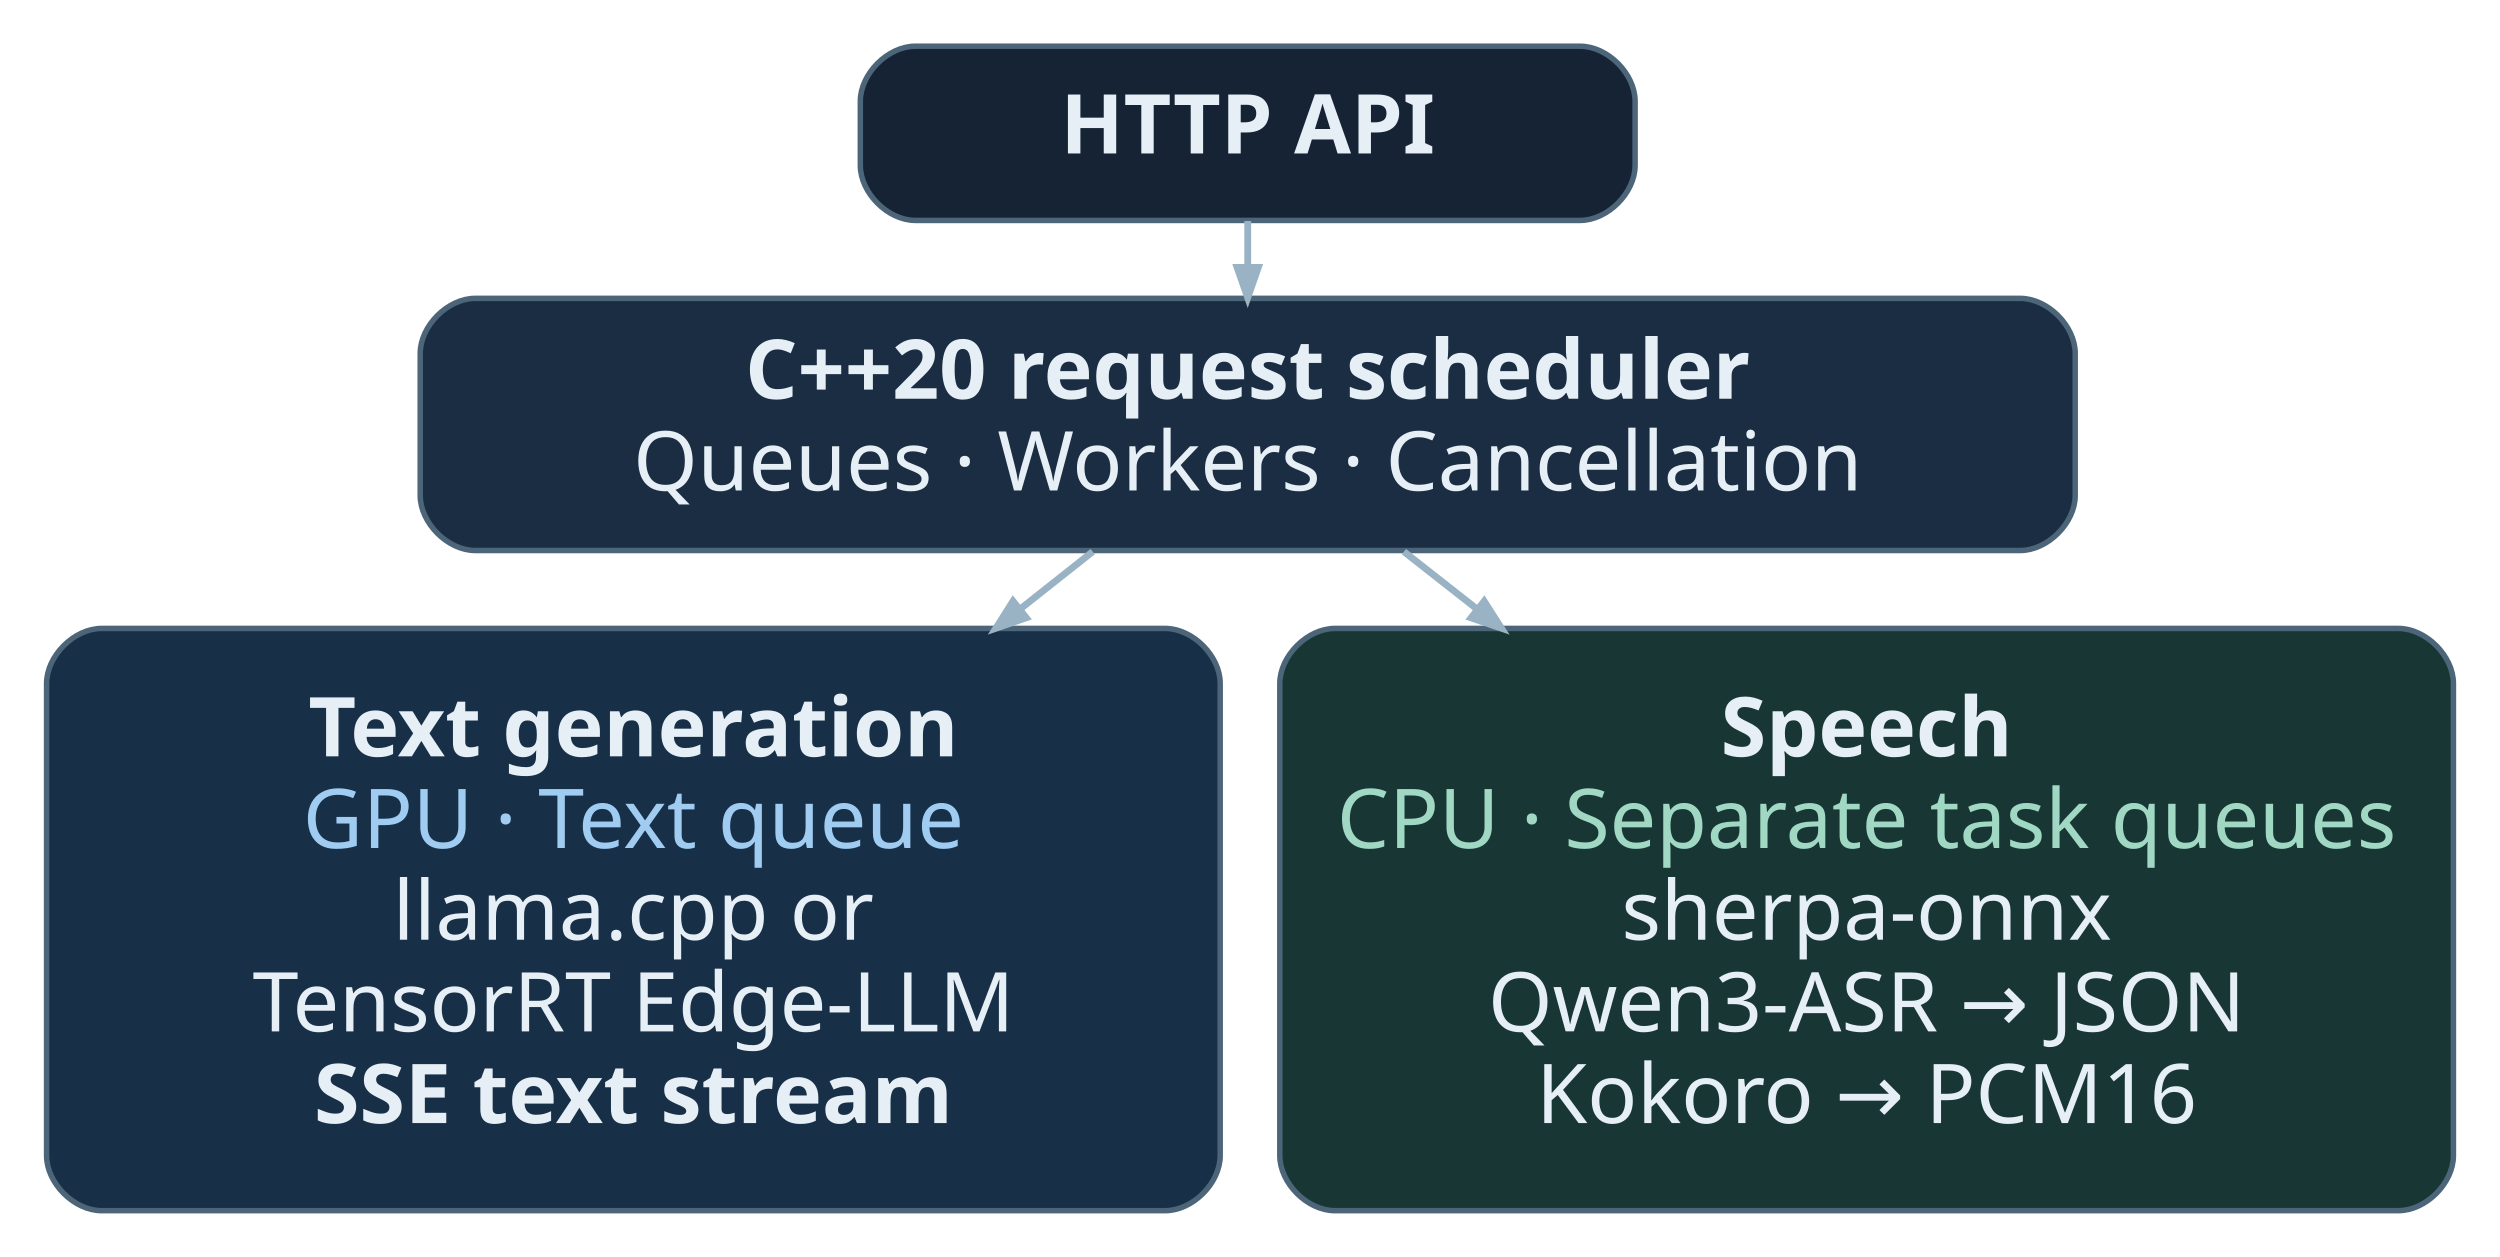
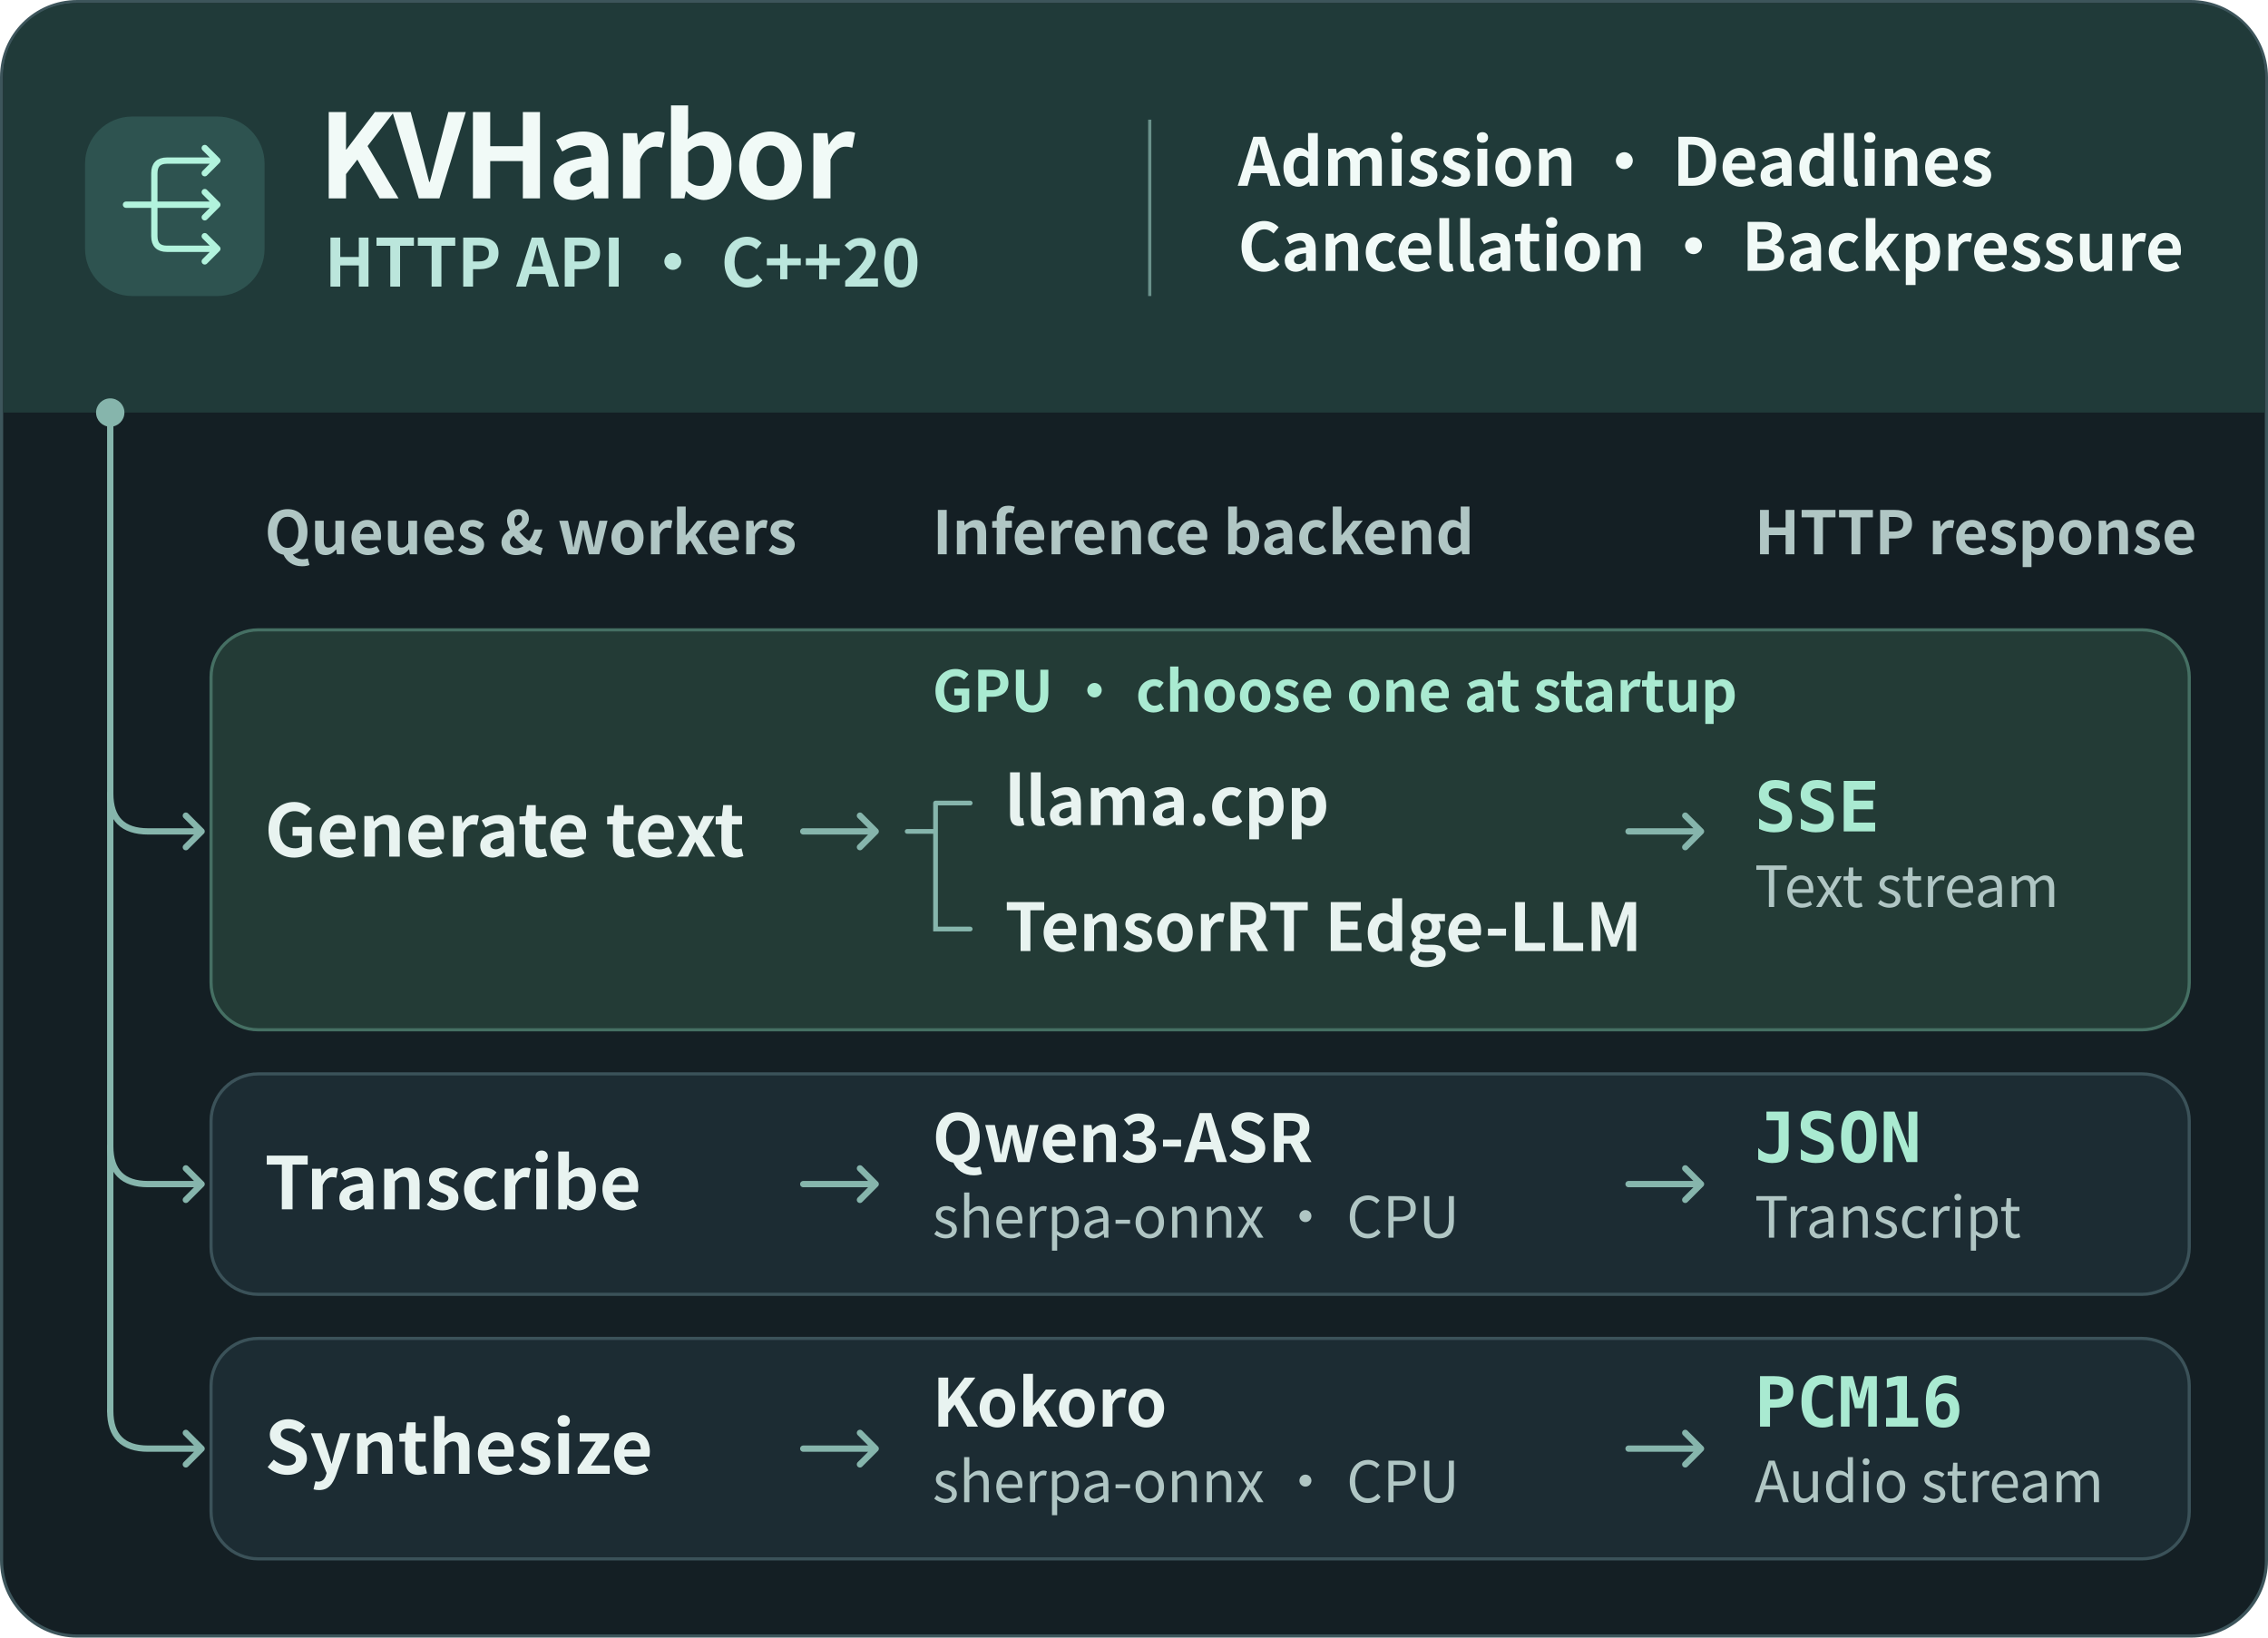
- <svg xmlns="http://www.w3.org/2000/svg" width="545pt" height="274pt" viewBox="0.00 0.00 545.16 274.16">
-   <g id="graph0" class="graph" transform="scale(1 1) rotate(0) translate(10.08 264.08)">
-     <g id="node1" class="node">
-       <path fill="#152335" stroke="#4c6578" stroke-width="1.2" d="M334.5,-254C334.5,-254 189.5,-254 189.5,-254 183.5,-254 177.5,-248 177.5,-242 177.5,-242 177.5,-228 177.5,-228 177.5,-222 183.5,-216 189.5,-216 189.5,-216 334.5,-216 334.5,-216 340.5,-216 346.5,-222 346.5,-228 346.5,-228 346.5,-242 346.5,-242 346.5,-248 340.5,-254 334.5,-254" />
-       <text text-anchor="middle" x="262" y="-230.6" font-family="system-ui, sans-serif" font-size="18.00" fill="#e6eff5" font-weight="700">HTTP API</text>
-     </g>
-     <g id="node2" class="node">
-       <path fill="#1b2d43" stroke="#4c6578" stroke-width="1.2" d="M430.5,-199C430.5,-199 93.5,-199 93.5,-199 87.5,-199 81.5,-193 81.5,-187 81.5,-187 81.5,-156 81.5,-156 81.5,-150 87.5,-144 93.5,-144 93.5,-144 430.5,-144 430.5,-144 436.5,-144 442.5,-150 442.5,-156 442.5,-156 442.5,-187 442.5,-187 442.5,-193 436.5,-199 430.5,-199" />
-       <text text-anchor="middle" x="262" y="-177.1" font-family="system-ui, sans-serif" font-size="18.00" fill="#e6eff5" font-weight="700">C++20 request scheduler</text>
-       <text text-anchor="middle" x="262" y="-157.1" font-family="system-ui, sans-serif" font-size="18.00" fill="#e6eff5">Queues · Workers · Cancellation</text>
-     </g>
-     <g id="edge1" class="edge">
-       <path fill="none" stroke="#9ab3c4" stroke-width="1.5" d="M262,-215.88C262,-212.69 262,-209.27 262,-205.81" />
-       <polygon fill="#9ab3c4" stroke="#9ab3c4" stroke-width="1.5" points="264.31,-205.75 262,-199.15 259.69,-205.75 264.31,-205.75" />
-     </g>
-     <g id="node3" class="node">
-       <path fill="#172f47" stroke="#4c6578" stroke-width="1.2" d="M244,-127C244,-127 12,-127 12,-127 6,-127 0,-121 0,-115 0,-115 0,-12 0,-12 0,-6 6,0 12,0 12,0 244,0 244,0 250,0 256,-6 256,-12 256,-12 256,-115 256,-115 256,-121 250,-127 244,-127" />
-       <text text-anchor="middle" x="128" y="-99.1" font-family="system-ui, sans-serif" font-size="18.00" fill="#e6eff5" font-weight="700">Text generation</text>
-       <text text-anchor="middle" x="128" y="-79.1" font-family="system-ui, sans-serif" font-size="18.00" fill="#a0ccf2">GPU · Text queue</text>
-       <text text-anchor="middle" x="128" y="-59.1" font-family="system-ui, sans-serif" font-size="18.00" fill="#e6eff5">llama.cpp or</text>
-       <text text-anchor="middle" x="128" y="-39.1" font-family="system-ui, sans-serif" font-size="18.00" fill="#e6eff5">TensorRT Edge-LLM</text>
-       <text text-anchor="middle" x="128" y="-19.1" font-family="system-ui, sans-serif" font-size="18.00" fill="#e6eff5" font-weight="700">SSE text stream</text>
-     </g>
-     <g id="edge2" class="edge">
-       <path fill="none" stroke="#9ab3c4" stroke-width="1.5" d="M228.19,-143.75C223.24,-139.84 217.98,-135.68 212.55,-131.38" />
-       <polygon fill="#9ab3c4" stroke="#9ab3c4" stroke-width="1.5" points="213.68,-129.33 207.07,-127.05 210.81,-132.95 213.68,-129.33" />
-     </g>
-     <g id="node4" class="node">
-       <path fill="#183734" stroke="#4c6578" stroke-width="1.2" d="M513,-127C513,-127 281,-127 281,-127 275,-127 269,-121 269,-115 269,-115 269,-12 269,-12 269,-6 275,0 281,0 281,0 513,0 513,0 519,0 525,-6 525,-12 525,-12 525,-115 525,-115 525,-121 519,-127 513,-127" />
-       <text text-anchor="middle" x="397" y="-99.1" font-family="system-ui, sans-serif" font-size="18.00" fill="#e6eff5" font-weight="700">Speech</text>
-       <text text-anchor="middle" x="397" y="-79.1" font-family="system-ui, sans-serif" font-size="18.00" fill="#a0d8c4">CPU · Separate task queues</text>
-       <text text-anchor="middle" x="397" y="-59.1" font-family="system-ui, sans-serif" font-size="18.00" fill="#e6eff5">sherpa-onnx</text>
-       <text text-anchor="middle" x="397" y="-39.1" font-family="system-ui, sans-serif" font-size="18.00" fill="#e6eff5">Qwen3-ASR → JSON</text>
-       <text text-anchor="middle" x="397" y="-19.1" font-family="system-ui, sans-serif" font-size="18.00" fill="#e6eff5">Kokoro → PCM16</text>
-     </g>
-     <g id="edge3" class="edge">
-       <path fill="none" stroke="#9ab3c4" stroke-width="1.5" d="M296.07,-143.75C301.05,-139.84 306.35,-135.68 311.82,-131.38" />
-       <polygon fill="#9ab3c4" stroke="#9ab3c4" stroke-width="1.5" points="313.58,-132.94 317.34,-127.05 310.72,-129.31 313.58,-132.94" />
-     </g>
+ <svg xmlns="http://www.w3.org/2000/svg" viewBox="0 0 720 520" width="720" height="520" xml:lang="en" role="img" aria-labelledby="diagram-title diagram-description" font-family="system-ui, -apple-system, Segoe UI, PingFang SC, Microsoft YaHei, Noto Sans CJK SC, sans-serif">
+   <rect x=".5" y=".5" width="719" height="519" rx="24" fill="#141f24" stroke="#3d555b" />
+   <path d="M24 1H696a23 23 0 0 1 23 23v107H1V24A23 23 0 0 1 24 1Z" fill="#203a39" />
+   <rect x="27" y="37" width="57" height="57" rx="15" fill="#2e5350" />
+   <path d="M40 65h9m0 0v-10q0-4 4-4h16M49 65h20M49 65v10q0 4 4 4h16            M65 47l4 4-4 4m0 6 4 4-4 4m0 6 4 4-4 4" fill="none" stroke="#b2f3dd" stroke-width="2" stroke-linecap="round" stroke-linejoin="round" />
+   <text x="101" y="63" fill="#f1faf7" font-size="37" font-weight="750" letter-spacing="-.9">KVHarbor</text>
+   <text x="103" y="91" fill="#bbe6dc" font-size="21" font-weight="550">HTTP API · C++20</text>
+   <path d="M365 38v56" fill="none" stroke="#6a918b" />
+   <g fill="#f1faf7" font-size="21" font-weight="550">
+     <text x="393" y="59">Admission · Deadlines</text>
+     <text x="393" y="86">Cancellation · Backpressure</text>
+   </g>
+   <g fill="#b0c6c4" font-size="19" font-weight="650">
+     <text x="84" y="176">Queues &amp; workers</text>
+     <text x="296" y="176">Inference backend</text>
+     <text x="557" y="176">HTTP response</text>
+   </g>
+   <rect x="67" y="200" width="628" height="127" rx="15" fill="#233b36" stroke="#456f63" />
+   <rect x="67" y="341" width="628" height="70" rx="15" fill="#1c2c33" stroke="#3b5259" />
+   <rect x="67" y="425" width="628" height="70" rx="15" fill="#1c2c33" stroke="#3b5259" />
+   <g fill="none" stroke="#86b5ac" stroke-width="2" stroke-linecap="round" stroke-linejoin="round">
+     <path d="M35 133v315" />
+     <path d="M35 252q0 12 12 12h17m-5-5 5 5-5 5 M255 264h23m-5-5 5 5-5 5 M517 264h23m-5-5 5 5-5 5" />
+     <path d="M35 364q0 12 12 12h17m-5-5 5 5-5 5 M255 376h23m-5-5 5 5-5 5 M517 376h23m-5-5 5 5-5 5" />
+     <path d="M35 448q0 12 12 12h17m-5-5 5 5-5 5 M255 460h23m-5-5 5 5-5 5 M517 460h23m-5-5 5 5-5 5" />
+   </g>
+   <circle cx="35" cy="131" r="4.5" fill="#86b5ac" />
+   <g fill="#e8f3f0" font-size="23" font-weight="680">
+     <text x="84" y="272">Generate text</text>
+     <text x="84" y="384">Transcribe</text>
+     <text x="84" y="468">Synthesize</text>
+   </g>
+   <text x="296" y="226" fill="#a9ead1" font-size="18" font-weight="650">GPU · choose one at startup</text>
+   <path d="M288 264h9m0-9h11m-11 0v40h11" fill="none" stroke="#86b5ac" stroke-width="1.5" stroke-linecap="round" />
+   <g fill="#e8f3f0" font-size="21" font-weight="680">
+     <text x="319" y="262">llama.cpp</text>
+     <text x="319" y="302">TensorRT Edge-LLM</text>
+     <text x="296" y="369">Qwen3-ASR</text>
+     <text x="296" y="453">Kokoro</text>
+   </g>
+   <g fill="#b0c6c4" font-size="18">
+     <text x="296" y="393">sherpa-onnx · CPU</text>
+     <text x="296" y="477">sherpa-onnx · CPU</text>
+     <text x="557" y="288">Text stream</text>
+     <text x="557" y="393">Transcript</text>
+     <text x="557" y="477">Audio stream</text>
+   </g>
+   <g fill="#a9ead1" font-family="ui-monospace, SFMono-Regular, Consolas, monospace" font-size="22" font-weight="700">
+     <text x="557" y="264">SSE</text>
+     <text x="557" y="369">JSON</text>
+     <text x="557" y="453">PCM16</text>
  </g>
</svg>
